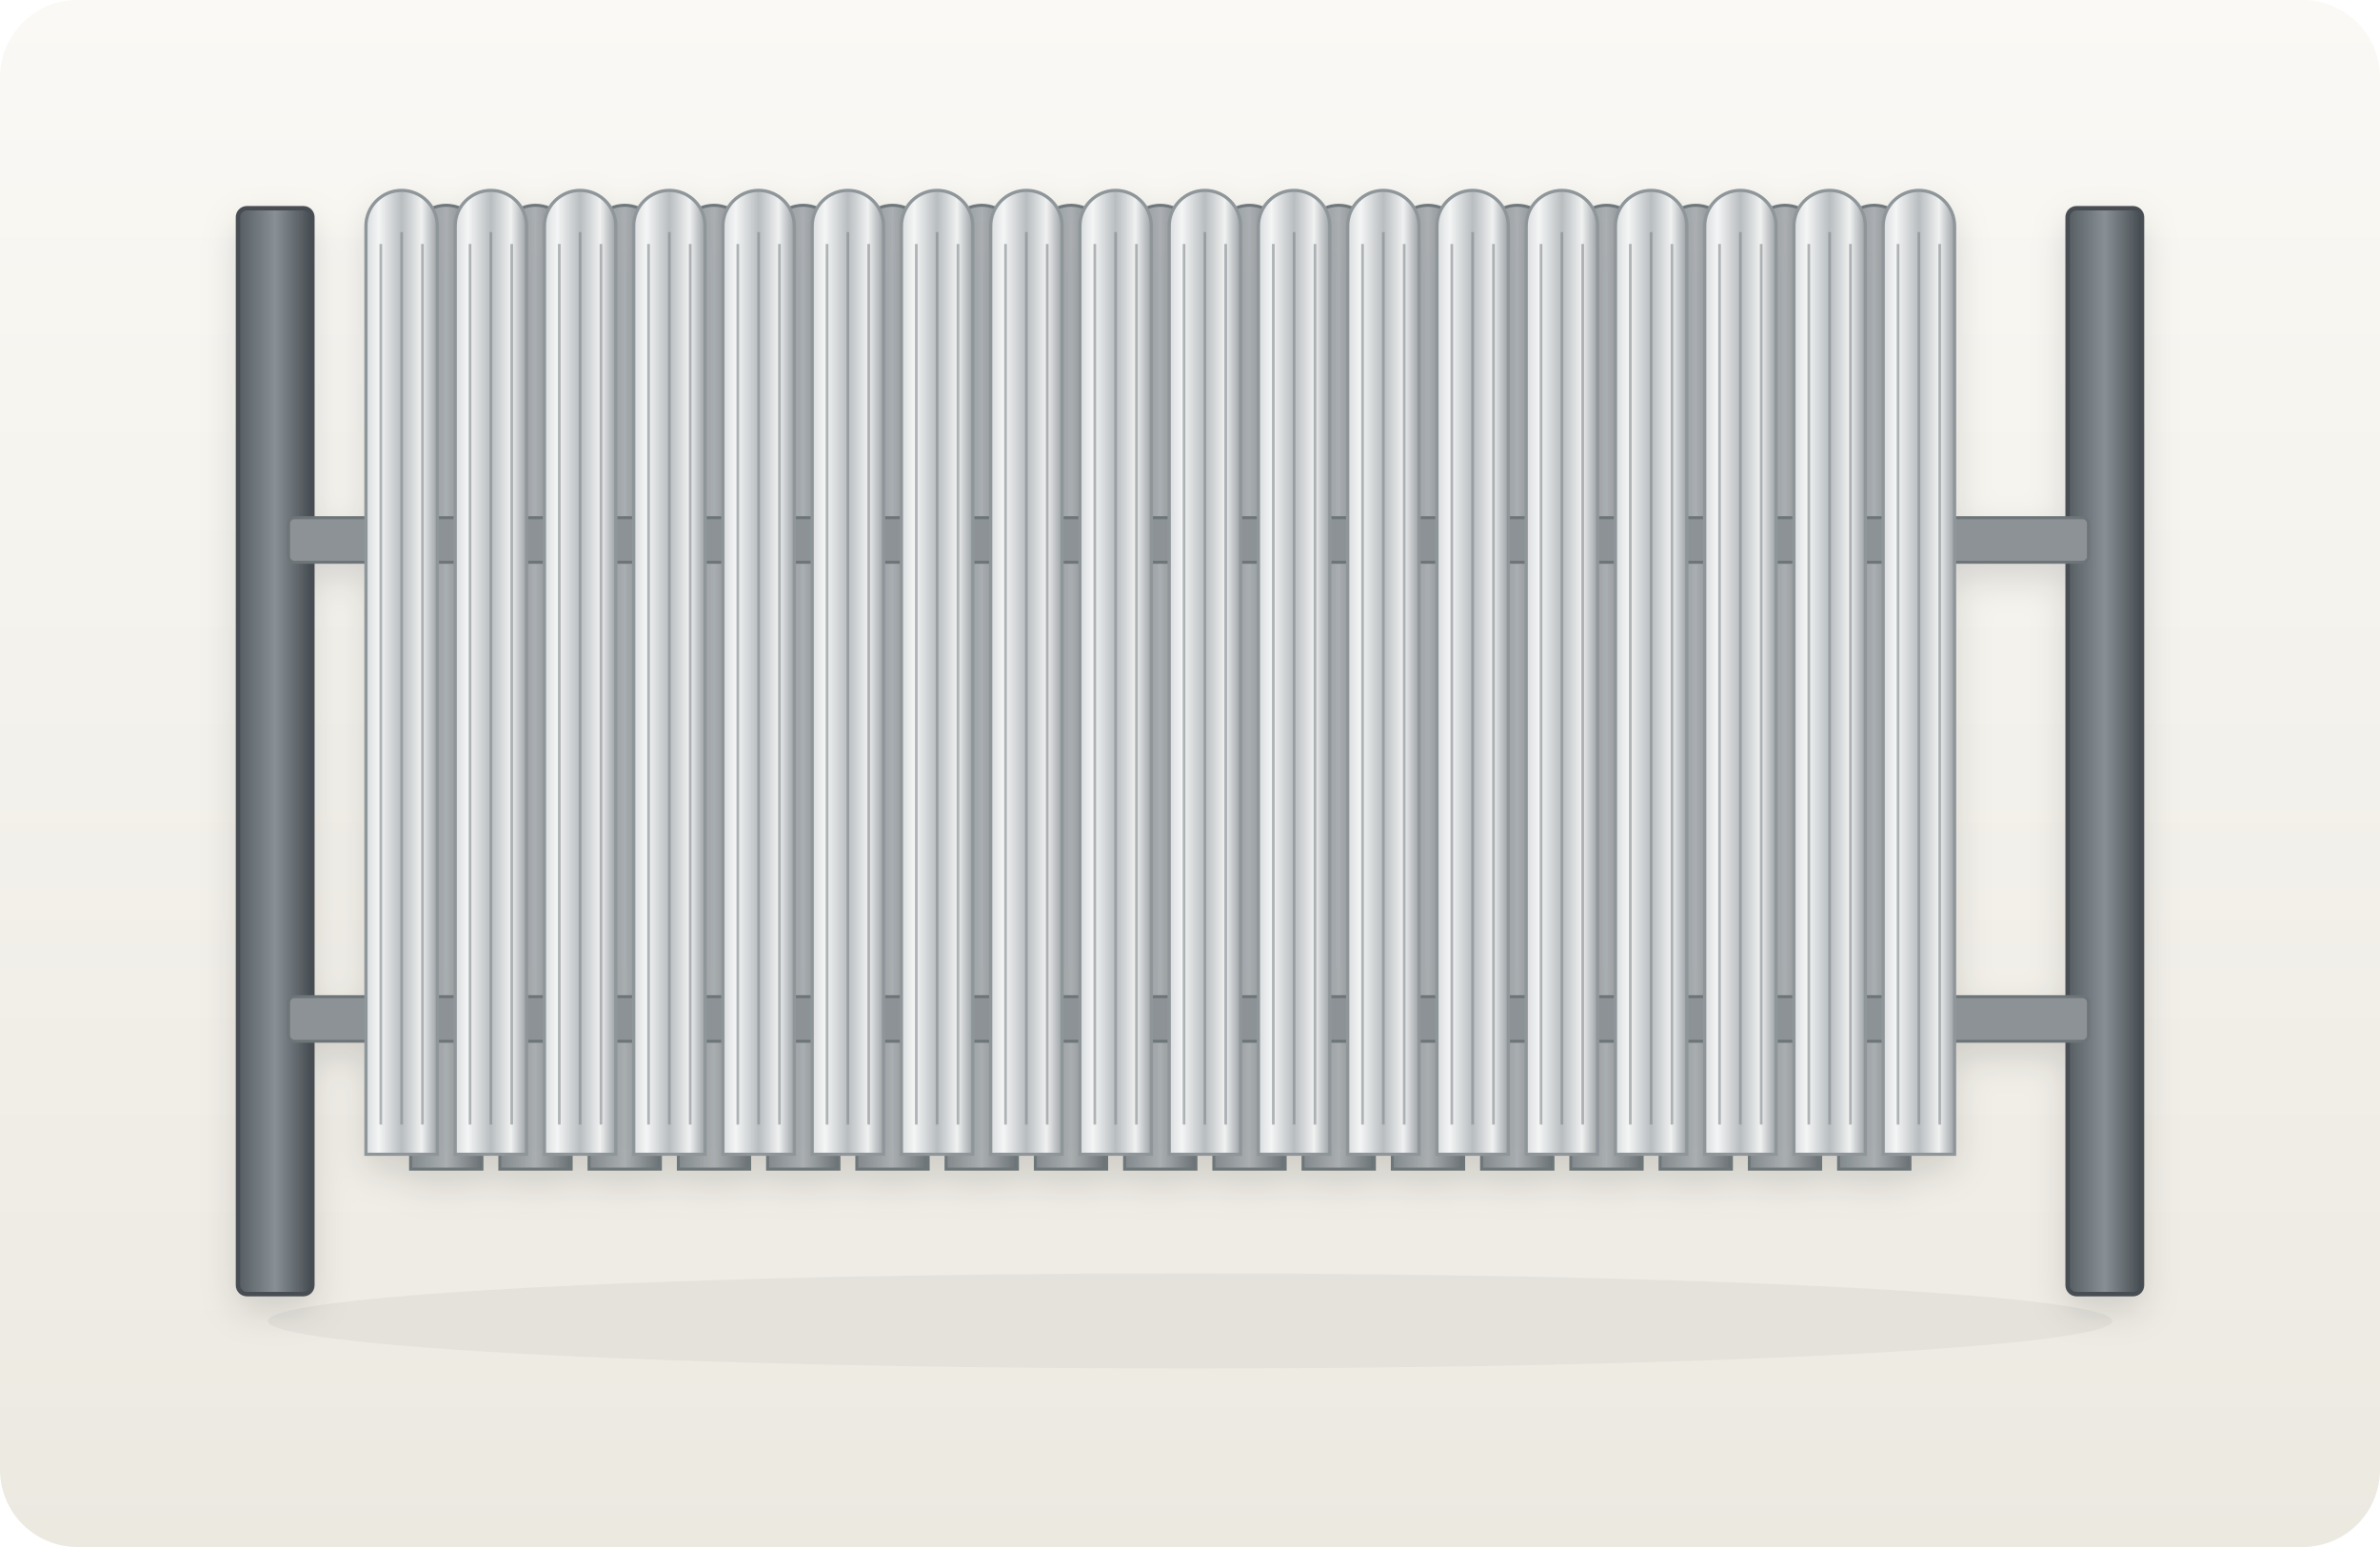
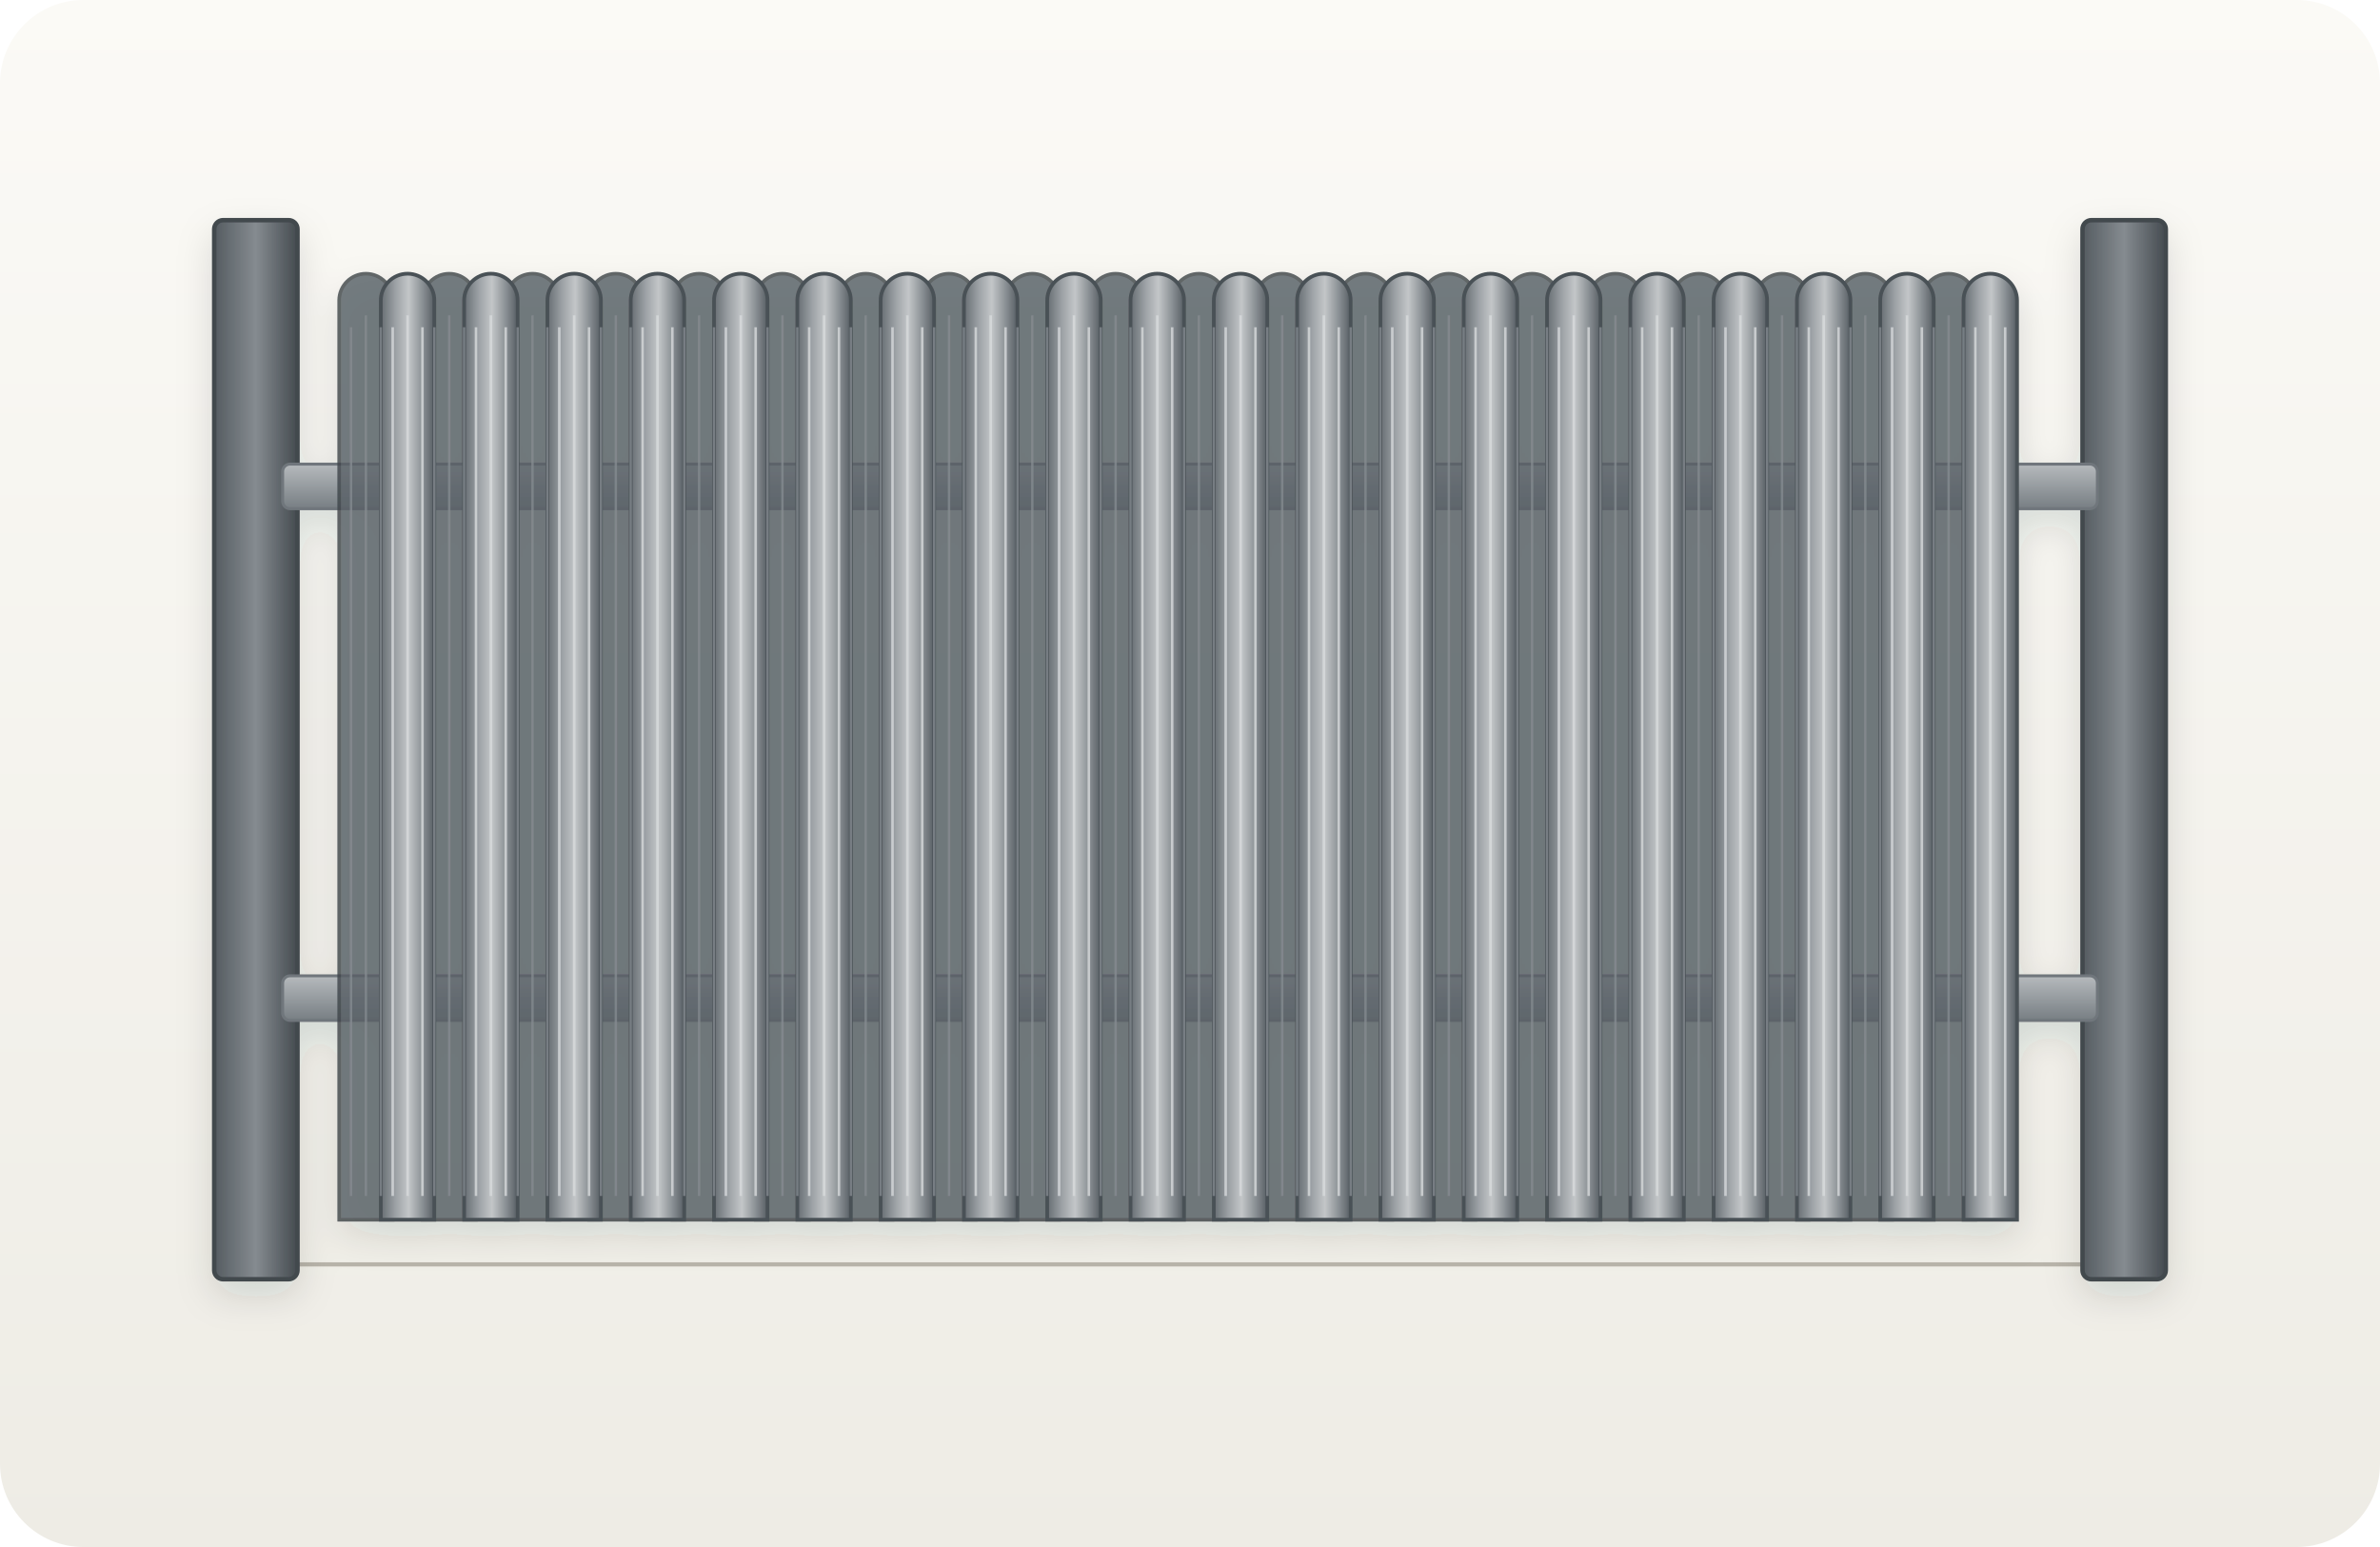
<svg xmlns="http://www.w3.org/2000/svg" viewBox="0 0 800 520" role="img" aria-labelledby="t d">
  <defs>
    <linearGradient id="bg" x1="0" y1="0" x2="0" y2="1">
-       <stop stop-color="#faf9f5" />
-       <stop offset="1" stop-color="#ece9e1" />
+       <stop stop-color="#fbfaf6" />
+       <stop offset="1" stop-color="#eeece5" />
    </linearGradient>
-     <linearGradient id="front" x1="0" y1="0" x2="1" y2="0">
-       <stop stop-color="#d9dcde" />
-       <stop offset=".18" stop-color="#f4f5f5" />
-       <stop offset=".5" stop-color="#b8bdc0" />
-       <stop offset=".78" stop-color="#f0f1f1" />
-       <stop offset="1" stop-color="#9ca2a6" />
-     </linearGradient>
-     <linearGradient id="back" x1="0" y1="0" x2="1" y2="0">
-       <stop stop-color="#7a8186" />
-       <stop offset=".5" stop-color="#a5aaad" />
-       <stop offset="1" stop-color="#60676c" />
+     <linearGradient id="picket" x1="0" y1="0" x2="1" y2="0">
+       <stop stop-color="#666d72" />
+       <stop offset=".28" stop-color="#9da2a6" />
+       <stop offset=".52" stop-color="#c3c6c8" />
+       <stop offset=".78" stop-color="#8a9094" />
+       <stop offset="1" stop-color="#575e63" />
    </linearGradient>
    <linearGradient id="post" x1="0" y1="0" x2="1" y2="0">
-       <stop stop-color="#555d62" />
-       <stop offset=".5" stop-color="#899095" />
-       <stop offset="1" stop-color="#444b50" />
+       <stop stop-color="#555c61" />
+       <stop offset=".5" stop-color="#858b90" />
+       <stop offset="1" stop-color="#454b50" />
+     </linearGradient>
+     <linearGradient id="rail" x1="0" y1="0" x2="0" y2="1">
+       <stop stop-color="#b6babd" />
+       <stop offset="1" stop-color="#777e83" />
    </linearGradient>
    <filter id="shadow" x="-20%" y="-20%" width="140%" height="150%">
-       <feDropShadow dx="0" dy="5" stdDeviation="6" flood-color="#1e2326" flood-opacity=".13" />
+       <feDropShadow dx="0" dy="5" stdDeviation="6" flood-color="#24282b" flood-opacity=".13" />
    </filter>
-     <g id="pf">
-       <path d="M0 18 A12 12 0 0 1 24 18 V330 H0 Z" fill="url(#front)" stroke="#8f969a" stroke-width="1.1" />
-       <path d="M5 24V320M12 20V320M19 24V320" stroke="#80878b" stroke-width=".9" opacity=".58" />
-     </g>
-     <g id="pb">
-       <path d="M0 18 A12 12 0 0 1 24 18 V330 H0 Z" fill="url(#back)" stroke="#656c71" stroke-width="1" />
-       <path d="M6 24V320M18 24V320" stroke="#d4d7d8" stroke-width=".65" opacity=".35" />
-     </g>
  </defs>
-   <rect width="800" height="520" rx="26" fill="url(#bg)" />
-   <ellipse cx="400" cy="444" rx="310" ry="16" fill="#777" opacity=".08" />
-   <g transform="translate(65 48)" filter="url(#shadow)">
-     <rect x="15" y="22" width="25" height="365" rx="3" fill="url(#post)" stroke="#474e53" stroke-width="1.5" />
-     <rect x="630" y="22" width="25" height="365" rx="3" fill="url(#post)" stroke="#474e53" stroke-width="1.5" />
-     <g opacity=".92">
-       <use href="#pb" x="73" y="15" />
-       <use href="#pb" x="103" y="15" />
-       <use href="#pb" x="133" y="15" />
-       <use href="#pb" x="163" y="15" />
-       <use href="#pb" x="193" y="15" />
-       <use href="#pb" x="223" y="15" />
-       <use href="#pb" x="253" y="15" />
-       <use href="#pb" x="283" y="15" />
-       <use href="#pb" x="313" y="15" />
-       <use href="#pb" x="343" y="15" />
-       <use href="#pb" x="373" y="15" />
-       <use href="#pb" x="403" y="15" />
-       <use href="#pb" x="433" y="15" />
-       <use href="#pb" x="463" y="15" />
-       <use href="#pb" x="493" y="15" />
-       <use href="#pb" x="523" y="15" />
-       <use href="#pb" x="553" y="15" />
-     </g>
-     <rect x="32" y="126" width="605" height="15" rx="2" fill="#8c9296" stroke="#6d7478" />
-     <rect x="32" y="287" width="605" height="15" rx="2" fill="#8c9296" stroke="#6d7478" />
-     <g>
-       <use href="#pf" x="58" y="10" />
-       <use href="#pf" x="88" y="10" />
-       <use href="#pf" x="118" y="10" />
-       <use href="#pf" x="148" y="10" />
-       <use href="#pf" x="178" y="10" />
-       <use href="#pf" x="208" y="10" />
-       <use href="#pf" x="238" y="10" />
-       <use href="#pf" x="268" y="10" />
-       <use href="#pf" x="298" y="10" />
-       <use href="#pf" x="328" y="10" />
-       <use href="#pf" x="358" y="10" />
-       <use href="#pf" x="388" y="10" />
-       <use href="#pf" x="418" y="10" />
-       <use href="#pf" x="448" y="10" />
-       <use href="#pf" x="478" y="10" />
-       <use href="#pf" x="508" y="10" />
-       <use href="#pf" x="538" y="10" />
-       <use href="#pf" x="568" y="10" />
-     </g>
+   <rect width="800" height="520" rx="28" fill="url(#bg)" />
+   <line x1="72" y1="425" x2="728" y2="425" stroke="#b8b4aa" stroke-width="1.4" />
+   <g filter="url(#shadow)">
+     <rect x="72" y="74" width="28" height="356" rx="3" fill="url(#post)" stroke="#42484d" stroke-width="1.5" />
+     <rect x="700" y="74" width="28" height="356" rx="3" fill="url(#post)" stroke="#42484d" stroke-width="1.5" />
+     <rect x="95" y="156" width="610" height="15" rx="2.5" fill="url(#rail)" stroke="#6f767b" stroke-width="1" />
+     <rect x="95" y="328" width="610" height="15" rx="2.5" fill="url(#rail)" stroke="#6f767b" stroke-width="1" />
+     <path d="M114 101 A9 9 0 0 1 132 101 V410 H114 Z" fill="#596066" stroke="#3f464b" stroke-width="1.2" opacity=".82" />
+     <path d="M142 101 A9 9 0 0 1 160 101 V410 H142 Z" fill="#596066" stroke="#3f464b" stroke-width="1.2" opacity=".82" />
+     <path d="M170 101 A9 9 0 0 1 188 101 V410 H170 Z" fill="#596066" stroke="#3f464b" stroke-width="1.2" opacity=".82" />
+     <path d="M198 101 A9 9 0 0 1 216 101 V410 H198 Z" fill="#596066" stroke="#3f464b" stroke-width="1.2" opacity=".82" />
+     <path d="M226 101 A9 9 0 0 1 244 101 V410 H226 Z" fill="#596066" stroke="#3f464b" stroke-width="1.2" opacity=".82" />
+     <path d="M254 101 A9 9 0 0 1 272 101 V410 H254 Z" fill="#596066" stroke="#3f464b" stroke-width="1.2" opacity=".82" />
+     <path d="M282 101 A9 9 0 0 1 300 101 V410 H282 Z" fill="#596066" stroke="#3f464b" stroke-width="1.2" opacity=".82" />
+     <path d="M310 101 A9 9 0 0 1 328 101 V410 H310 Z" fill="#596066" stroke="#3f464b" stroke-width="1.2" opacity=".82" />
+     <path d="M338 101 A9 9 0 0 1 356 101 V410 H338 Z" fill="#596066" stroke="#3f464b" stroke-width="1.2" opacity=".82" />
+     <path d="M366 101 A9 9 0 0 1 384 101 V410 H366 Z" fill="#596066" stroke="#3f464b" stroke-width="1.2" opacity=".82" />
+     <path d="M394 101 A9 9 0 0 1 412 101 V410 H394 Z" fill="#596066" stroke="#3f464b" stroke-width="1.2" opacity=".82" />
+     <path d="M422 101 A9 9 0 0 1 440 101 V410 H422 Z" fill="#596066" stroke="#3f464b" stroke-width="1.2" opacity=".82" />
+     <path d="M450 101 A9 9 0 0 1 468 101 V410 H450 Z" fill="#596066" stroke="#3f464b" stroke-width="1.2" opacity=".82" />
+     <path d="M478 101 A9 9 0 0 1 496 101 V410 H478 Z" fill="#596066" stroke="#3f464b" stroke-width="1.2" opacity=".82" />
+     <path d="M506 101 A9 9 0 0 1 524 101 V410 H506 Z" fill="#596066" stroke="#3f464b" stroke-width="1.2" opacity=".82" />
+     <path d="M534 101 A9 9 0 0 1 552 101 V410 H534 Z" fill="#596066" stroke="#3f464b" stroke-width="1.2" opacity=".82" />
+     <path d="M562 101 A9 9 0 0 1 580 101 V410 H562 Z" fill="#596066" stroke="#3f464b" stroke-width="1.2" opacity=".82" />
+     <path d="M590 101 A9 9 0 0 1 608 101 V410 H590 Z" fill="#596066" stroke="#3f464b" stroke-width="1.2" opacity=".82" />
+     <path d="M618 101 A9 9 0 0 1 636 101 V410 H618 Z" fill="#596066" stroke="#3f464b" stroke-width="1.2" opacity=".82" />
+     <path d="M646 101 A9 9 0 0 1 664 101 V410 H646 Z" fill="#596066" stroke="#3f464b" stroke-width="1.2" opacity=".82" />
+     <path d="M128 101 A9 9 0 0 1 146 101 V410 H128 Z" fill="url(#picket)" stroke="#4a5156" stroke-width="1.25" />
+     <path d="M156 101 A9 9 0 0 1 174 101 V410 H156 Z" fill="url(#picket)" stroke="#4a5156" stroke-width="1.25" />
+     <path d="M184 101 A9 9 0 0 1 202 101 V410 H184 Z" fill="url(#picket)" stroke="#4a5156" stroke-width="1.25" />
+     <path d="M212 101 A9 9 0 0 1 230 101 V410 H212 Z" fill="url(#picket)" stroke="#4a5156" stroke-width="1.25" />
+     <path d="M240 101 A9 9 0 0 1 258 101 V410 H240 Z" fill="url(#picket)" stroke="#4a5156" stroke-width="1.25" />
+     <path d="M268 101 A9 9 0 0 1 286 101 V410 H268 Z" fill="url(#picket)" stroke="#4a5156" stroke-width="1.25" />
+     <path d="M296 101 A9 9 0 0 1 314 101 V410 H296 Z" fill="url(#picket)" stroke="#4a5156" stroke-width="1.25" />
+     <path d="M324 101 A9 9 0 0 1 342 101 V410 H324 Z" fill="url(#picket)" stroke="#4a5156" stroke-width="1.25" />
+     <path d="M352 101 A9 9 0 0 1 370 101 V410 H352 Z" fill="url(#picket)" stroke="#4a5156" stroke-width="1.25" />
+     <path d="M380 101 A9 9 0 0 1 398 101 V410 H380 Z" fill="url(#picket)" stroke="#4a5156" stroke-width="1.25" />
+     <path d="M408 101 A9 9 0 0 1 426 101 V410 H408 Z" fill="url(#picket)" stroke="#4a5156" stroke-width="1.25" />
+     <path d="M436 101 A9 9 0 0 1 454 101 V410 H436 Z" fill="url(#picket)" stroke="#4a5156" stroke-width="1.25" />
+     <path d="M464 101 A9 9 0 0 1 482 101 V410 H464 Z" fill="url(#picket)" stroke="#4a5156" stroke-width="1.25" />
+     <path d="M492 101 A9 9 0 0 1 510 101 V410 H492 Z" fill="url(#picket)" stroke="#4a5156" stroke-width="1.25" />
+     <path d="M520 101 A9 9 0 0 1 538 101 V410 H520 Z" fill="url(#picket)" stroke="#4a5156" stroke-width="1.25" />
+     <path d="M548 101 A9 9 0 0 1 566 101 V410 H548 Z" fill="url(#picket)" stroke="#4a5156" stroke-width="1.25" />
+     <path d="M576 101 A9 9 0 0 1 594 101 V410 H576 Z" fill="url(#picket)" stroke="#4a5156" stroke-width="1.25" />
+     <path d="M604 101 A9 9 0 0 1 622 101 V410 H604 Z" fill="url(#picket)" stroke="#4a5156" stroke-width="1.25" />
+     <path d="M632 101 A9 9 0 0 1 650 101 V410 H632 Z" fill="url(#picket)" stroke="#4a5156" stroke-width="1.25" />
+     <path d="M660 101 A9 9 0 0 1 678 101 V410 H660 Z" fill="url(#picket)" stroke="#4a5156" stroke-width="1.25" />
+     <path d="M118 110V402M123 106V402M128 110V402" stroke="#858c91" stroke-width=".8" opacity=".75" />
+     <path d="M146 110V402M151 106V402M156 110V402" stroke="#858c91" stroke-width=".8" opacity=".75" />
+     <path d="M174 110V402M179 106V402M184 110V402" stroke="#858c91" stroke-width=".8" opacity=".75" />
+     <path d="M202 110V402M207 106V402M212 110V402" stroke="#858c91" stroke-width=".8" opacity=".75" />
+     <path d="M230 110V402M235 106V402M240 110V402" stroke="#858c91" stroke-width=".8" opacity=".75" />
+     <path d="M258 110V402M263 106V402M268 110V402" stroke="#858c91" stroke-width=".8" opacity=".75" />
+     <path d="M286 110V402M291 106V402M296 110V402" stroke="#858c91" stroke-width=".8" opacity=".75" />
+     <path d="M314 110V402M319 106V402M324 110V402" stroke="#858c91" stroke-width=".8" opacity=".75" />
+     <path d="M342 110V402M347 106V402M352 110V402" stroke="#858c91" stroke-width=".8" opacity=".75" />
+     <path d="M370 110V402M375 106V402M380 110V402" stroke="#858c91" stroke-width=".8" opacity=".75" />
+     <path d="M398 110V402M403 106V402M408 110V402" stroke="#858c91" stroke-width=".8" opacity=".75" />
+     <path d="M426 110V402M431 106V402M436 110V402" stroke="#858c91" stroke-width=".8" opacity=".75" />
+     <path d="M454 110V402M459 106V402M464 110V402" stroke="#858c91" stroke-width=".8" opacity=".75" />
+     <path d="M482 110V402M487 106V402M492 110V402" stroke="#858c91" stroke-width=".8" opacity=".75" />
+     <path d="M510 110V402M515 106V402M520 110V402" stroke="#858c91" stroke-width=".8" opacity=".75" />
+     <path d="M538 110V402M543 106V402M548 110V402" stroke="#858c91" stroke-width=".8" opacity=".75" />
+     <path d="M566 110V402M571 106V402M576 110V402" stroke="#858c91" stroke-width=".8" opacity=".75" />
+     <path d="M594 110V402M599 106V402M604 110V402" stroke="#858c91" stroke-width=".8" opacity=".75" />
+     <path d="M622 110V402M627 106V402M632 110V402" stroke="#858c91" stroke-width=".8" opacity=".75" />
+     <path d="M650 110V402M655 106V402M660 110V402" stroke="#858c91" stroke-width=".8" opacity=".75" />
+     <path d="M132 110V402M137 106V402M142 110V402" stroke="#d8dbdd" stroke-width=".85" opacity=".78" />
+     <path d="M160 110V402M165 106V402M170 110V402" stroke="#d8dbdd" stroke-width=".85" opacity=".78" />
+     <path d="M188 110V402M193 106V402M198 110V402" stroke="#d8dbdd" stroke-width=".85" opacity=".78" />
+     <path d="M216 110V402M221 106V402M226 110V402" stroke="#d8dbdd" stroke-width=".85" opacity=".78" />
+     <path d="M244 110V402M249 106V402M254 110V402" stroke="#d8dbdd" stroke-width=".85" opacity=".78" />
+     <path d="M272 110V402M277 106V402M282 110V402" stroke="#d8dbdd" stroke-width=".85" opacity=".78" />
+     <path d="M300 110V402M305 106V402M310 110V402" stroke="#d8dbdd" stroke-width=".85" opacity=".78" />
+     <path d="M328 110V402M333 106V402M338 110V402" stroke="#d8dbdd" stroke-width=".85" opacity=".78" />
+     <path d="M356 110V402M361 106V402M366 110V402" stroke="#d8dbdd" stroke-width=".85" opacity=".78" />
+     <path d="M384 110V402M389 106V402M394 110V402" stroke="#d8dbdd" stroke-width=".85" opacity=".78" />
+     <path d="M412 110V402M417 106V402M422 110V402" stroke="#d8dbdd" stroke-width=".85" opacity=".78" />
+     <path d="M440 110V402M445 106V402M450 110V402" stroke="#d8dbdd" stroke-width=".85" opacity=".78" />
+     <path d="M468 110V402M473 106V402M478 110V402" stroke="#d8dbdd" stroke-width=".85" opacity=".78" />
+     <path d="M496 110V402M501 106V402M506 110V402" stroke="#d8dbdd" stroke-width=".85" opacity=".78" />
+     <path d="M524 110V402M529 106V402M534 110V402" stroke="#d8dbdd" stroke-width=".85" opacity=".78" />
+     <path d="M552 110V402M557 106V402M562 110V402" stroke="#d8dbdd" stroke-width=".85" opacity=".78" />
+     <path d="M580 110V402M585 106V402M590 110V402" stroke="#d8dbdd" stroke-width=".85" opacity=".78" />
+     <path d="M608 110V402M613 106V402M618 110V402" stroke="#d8dbdd" stroke-width=".85" opacity=".78" />
+     <path d="M636 110V402M641 106V402M646 110V402" stroke="#d8dbdd" stroke-width=".85" opacity=".78" />
+     <path d="M664 110V402M669 106V402M674 110V402" stroke="#d8dbdd" stroke-width=".85" opacity=".78" />
  </g>
</svg>
